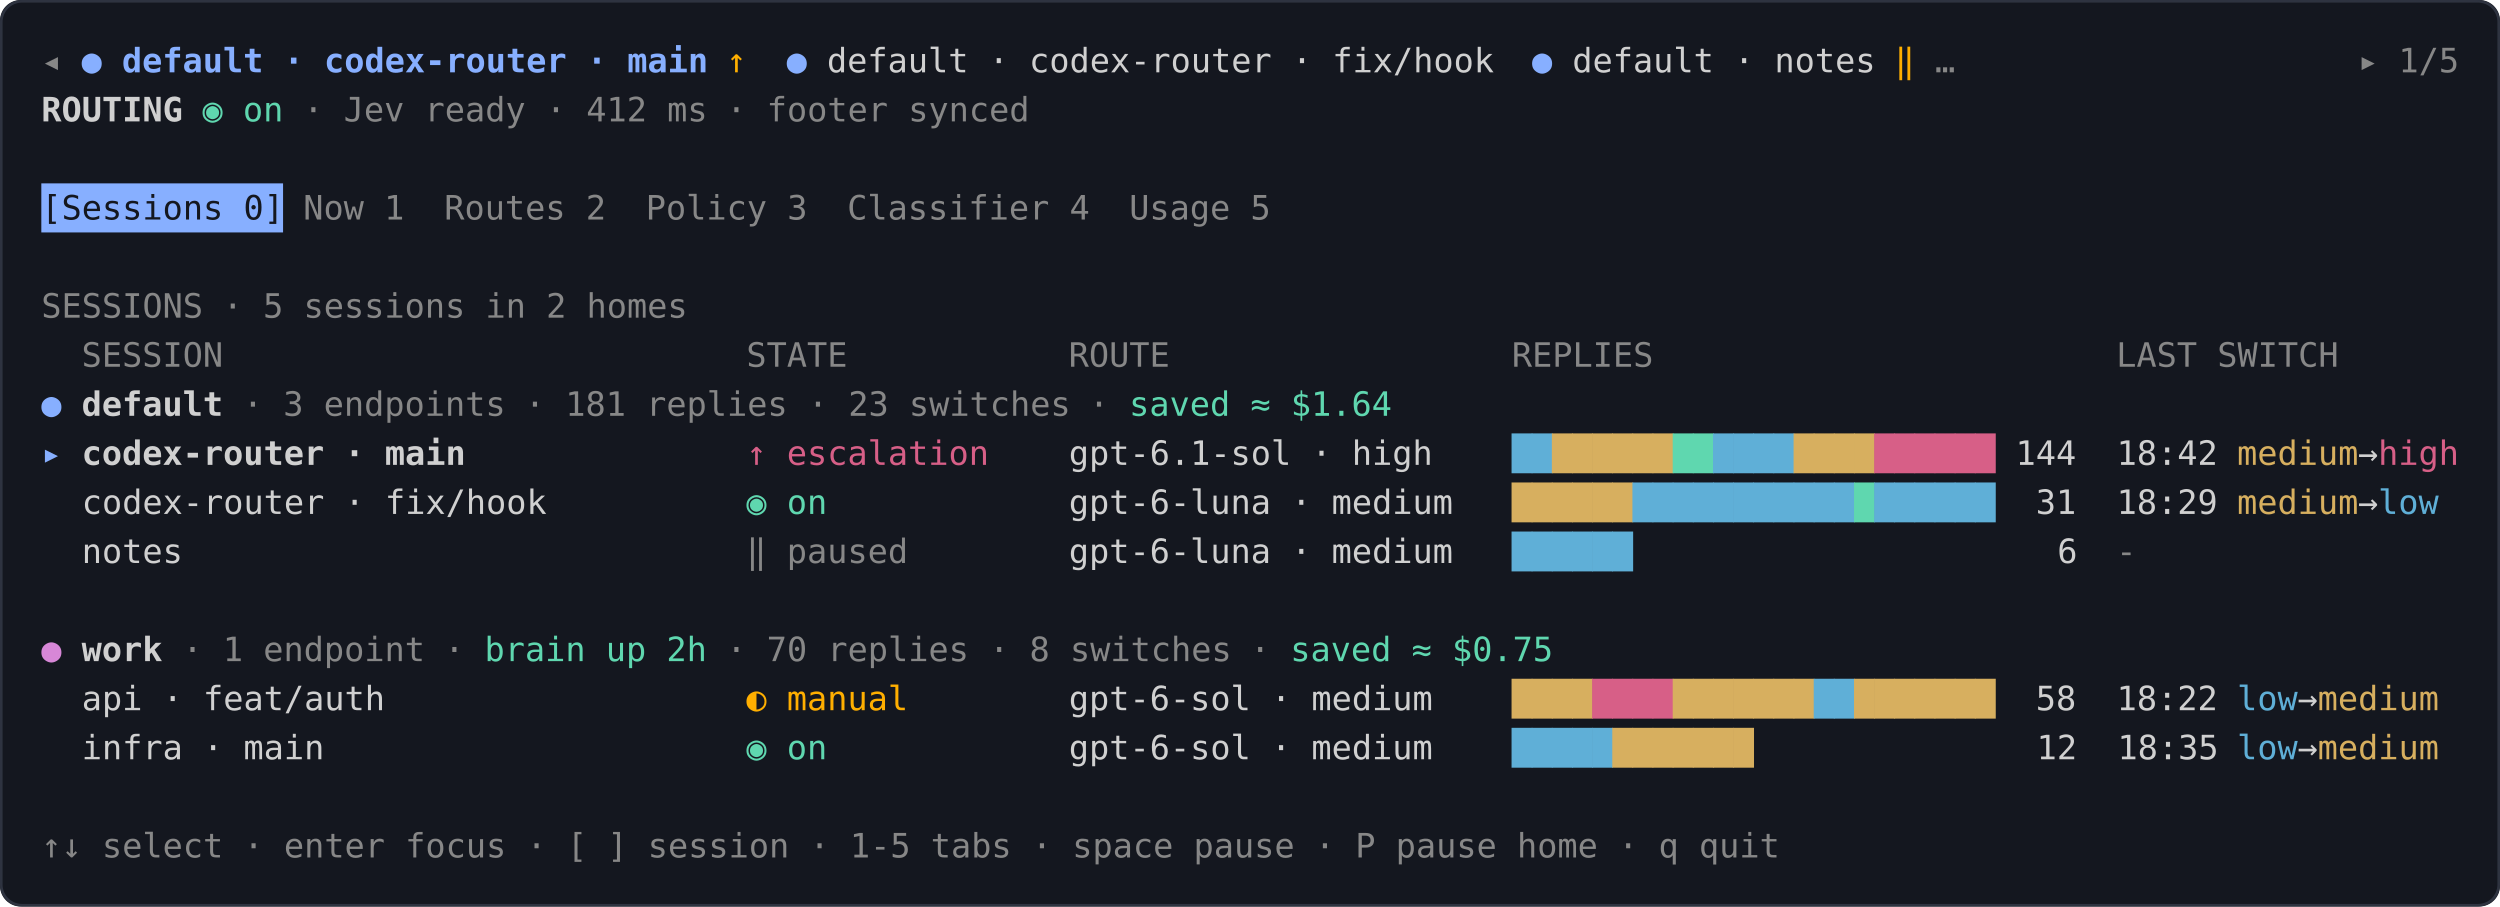
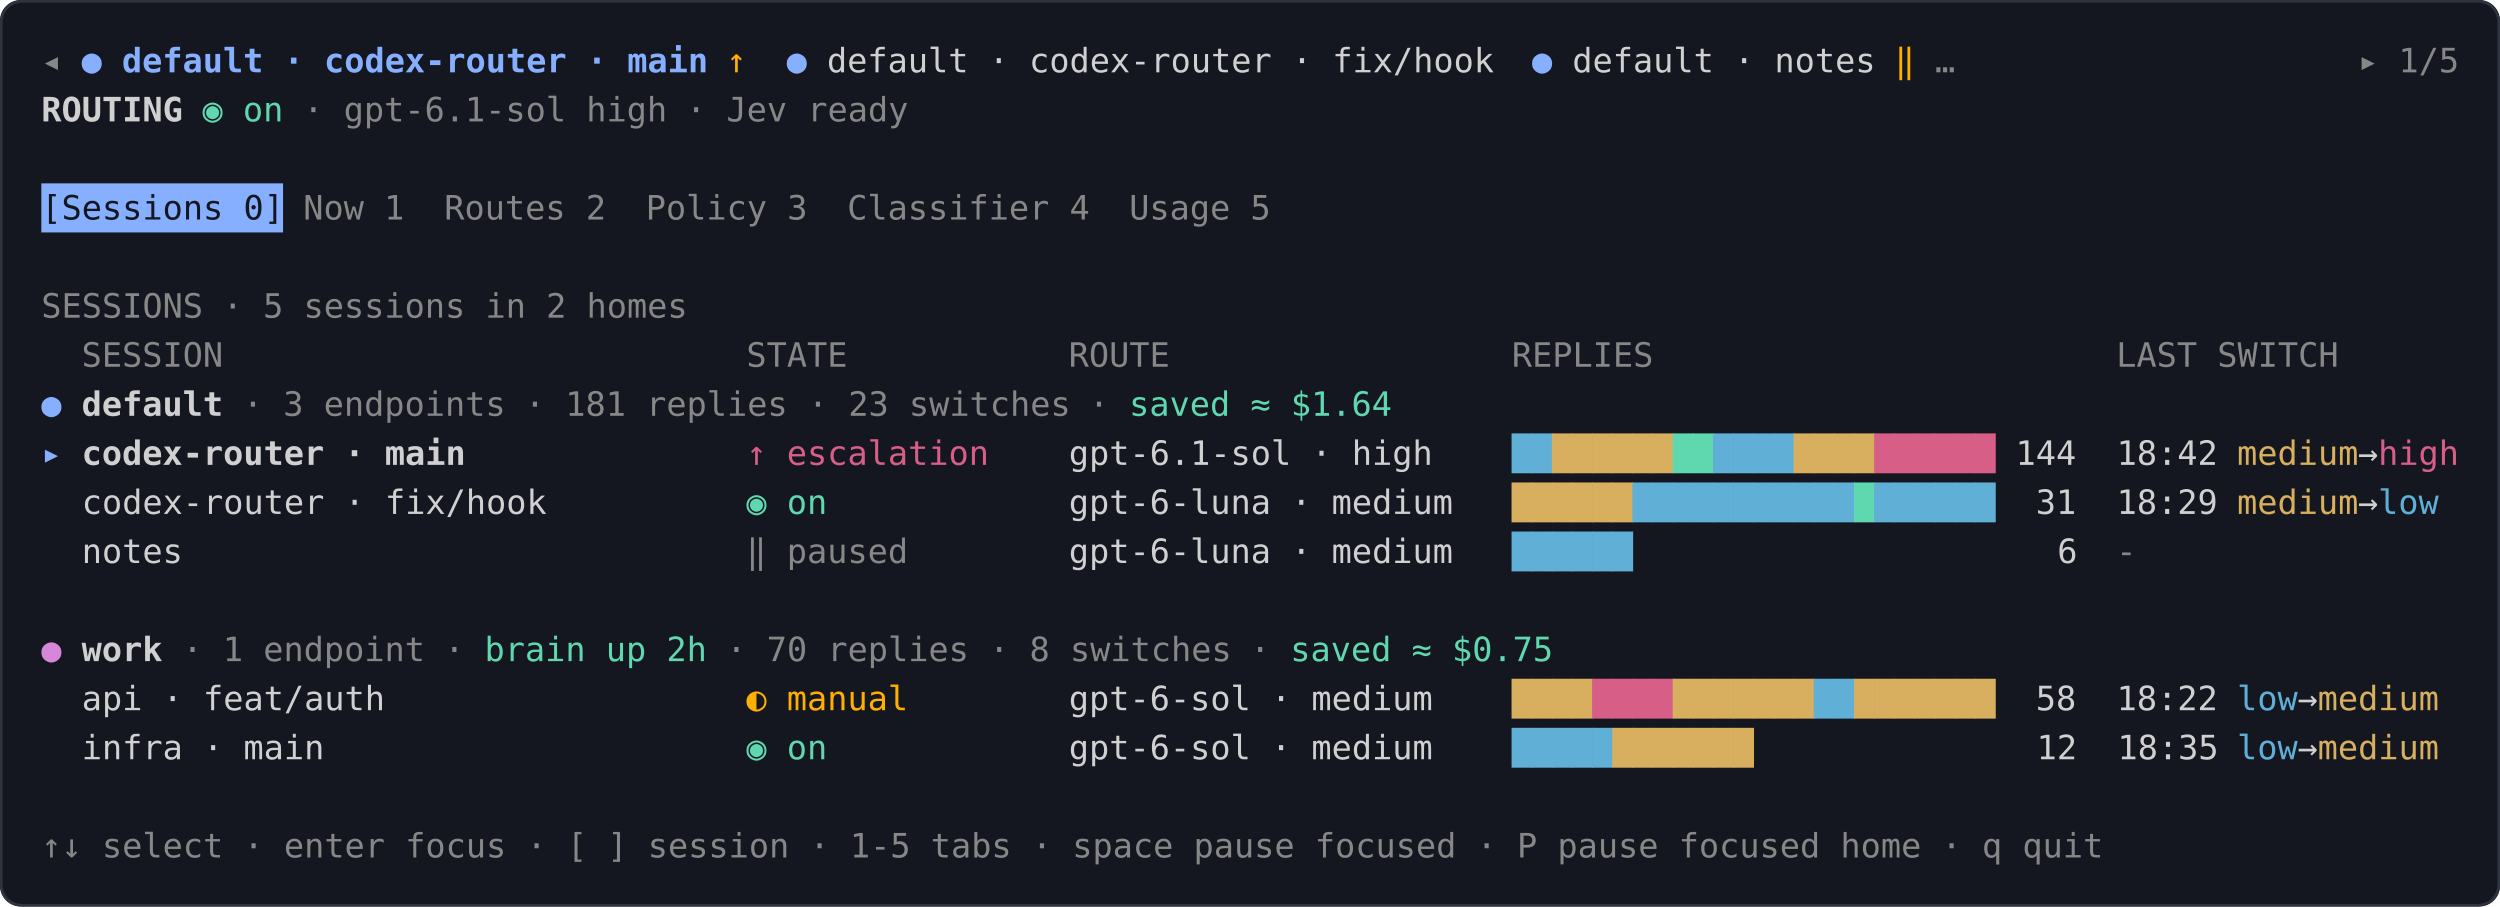
<svg xmlns="http://www.w3.org/2000/svg" viewBox="0 0 968 351" width="968" height="351" role="img" aria-labelledby="title desc">
  <style>text { font-family: ui-monospace, SFMono-Regular, Menlo, Consolas, 'DejaVu Sans Mono', monospace; font-size: 13px; }</style>
  <rect width="968" height="351" rx="8" fill="#14171f" />
  <rect x="0.5" y="0.5" width="967" height="350" rx="8" fill="none" stroke="#2e3340" />
  <text x="16.0" y="28.0" fill="#878787" xml:space="preserve">◂ </text>
  <text x="31.6" y="28.0" fill="#87afff" xml:space="preserve">● </text>
  <text x="47.2" y="28.0" fill="#87afff" font-weight="700" xml:space="preserve">default · codex-router · main</text>
  <text x="273.4" y="28.0" fill="#ffaf00" xml:space="preserve"> ↑</text>
  <text x="304.6" y="28.0" fill="#87afff" xml:space="preserve">● </text>
  <text x="320.2" y="28.0" fill="#d0d0d0" xml:space="preserve">default · codex-router · fix/hook</text>
  <text x="593.2" y="28.0" fill="#87afff" xml:space="preserve">● </text>
  <text x="608.8" y="28.0" fill="#d0d0d0" xml:space="preserve">default · notes</text>
  <text x="725.8" y="28.0" fill="#ffaf00" xml:space="preserve"> ‖</text>
  <text x="741.4" y="28.0" fill="#878787" xml:space="preserve"> …</text>
  <text x="905.2" y="28.0" fill="#878787" xml:space="preserve"> ▸ 1/5</text>
  <text x="16.0" y="47.0" fill="#d0d0d0" font-weight="700" xml:space="preserve">ROUTING</text>
  <text x="78.4" y="47.0" fill="#5fd7af" xml:space="preserve">◉ on</text>
-   <text x="109.6" y="47.0" fill="#878787" xml:space="preserve"> · Jev ready · 412 ms</text>
-   <text x="273.4" y="47.0" fill="#878787" xml:space="preserve"> · footer synced</text>
+   <text x="109.6" y="47.0" fill="#878787" xml:space="preserve"> · gpt-6.1-sol high</text>
+   <text x="257.8" y="47.0" fill="#878787" xml:space="preserve"> · Jev ready</text>
  <rect x="16.0" y="71.0" width="93.6" height="19" fill="#87afff" />
  <text x="16.0" y="85.0" fill="#14171f" xml:space="preserve">[Sessions 0]</text>
  <text x="109.6" y="85.0" fill="#878787" xml:space="preserve"> Now 1 </text>
  <text x="164.2" y="85.0" fill="#878787" xml:space="preserve"> Routes 2 </text>
  <text x="242.2" y="85.0" fill="#878787" xml:space="preserve"> Policy 3 </text>
  <text x="320.2" y="85.0" fill="#878787" xml:space="preserve"> Classifier 4 </text>
  <text x="429.4" y="85.0" fill="#878787" xml:space="preserve"> Usage 5 </text>
  <text x="16.0" y="123.0" fill="#878787" xml:space="preserve">SESSIONS</text>
  <text x="78.4" y="123.0" fill="#878787" xml:space="preserve"> · 5 sessions in 2 homes</text>
  <text x="31.6" y="142.0" fill="#878787" xml:space="preserve">SESSION                        </text>
  <text x="289.0" y="142.0" fill="#878787" xml:space="preserve">STATE         </text>
  <text x="413.8" y="142.0" fill="#878787" xml:space="preserve">ROUTE               </text>
  <text x="585.4" y="142.0" fill="#878787" xml:space="preserve">REPLIES                     </text>
  <text x="819.4" y="142.0" fill="#878787" xml:space="preserve">LAST SWITCH</text>
  <text x="16.0" y="161.0" fill="#87afff" xml:space="preserve">● </text>
  <text x="31.6" y="161.0" fill="#d0d0d0" font-weight="700" xml:space="preserve">default</text>
  <text x="86.2" y="161.0" fill="#878787" xml:space="preserve"> · 3 endpoints</text>
  <text x="195.4" y="161.0" fill="#878787" xml:space="preserve"> · 181 replies · 23 switches</text>
  <text x="413.8" y="161.0" fill="#878787" xml:space="preserve"> · </text>
  <text x="437.2" y="161.0" fill="#5fd7af" xml:space="preserve">saved ≈ $1.64</text>
  <text x="16.0" y="180.0" fill="#87afff" xml:space="preserve">▸ </text>
  <text x="31.6" y="180.0" fill="#d0d0d0" font-weight="700" xml:space="preserve">codex-router · main            </text>
  <text x="289.0" y="180.0" fill="#d75f87" xml:space="preserve">↑ escalation  </text>
  <text x="398.2" y="180.0" fill="#d0d0d0" xml:space="preserve">  gpt-6.1-sol · high    </text>
  <text x="585.4" y="180.0" fill="#5fafd7" xml:space="preserve">█</text>
  <text x="593.2" y="180.0" fill="#5fafd7" xml:space="preserve">█</text>
  <text x="601.0" y="180.0" fill="#d7af5f" xml:space="preserve">█</text>
  <text x="608.8" y="180.0" fill="#d7af5f" xml:space="preserve">█</text>
  <text x="616.6" y="180.0" fill="#d7af5f" xml:space="preserve">█</text>
  <text x="624.4" y="180.0" fill="#d7af5f" xml:space="preserve">█</text>
  <text x="632.2" y="180.0" fill="#d7af5f" xml:space="preserve">█</text>
  <text x="640.0" y="180.0" fill="#d7af5f" xml:space="preserve">█</text>
  <text x="647.8" y="180.0" fill="#5fd7af" xml:space="preserve">█</text>
  <text x="655.6" y="180.0" fill="#5fd7af" xml:space="preserve">█</text>
  <text x="663.4" y="180.0" fill="#5fafd7" xml:space="preserve">█</text>
  <text x="671.2" y="180.0" fill="#5fafd7" xml:space="preserve">█</text>
  <text x="679.0" y="180.0" fill="#5fafd7" xml:space="preserve">█</text>
  <text x="686.8" y="180.0" fill="#5fafd7" xml:space="preserve">█</text>
  <text x="694.6" y="180.0" fill="#d7af5f" xml:space="preserve">█</text>
  <text x="702.4" y="180.0" fill="#d7af5f" xml:space="preserve">█</text>
  <text x="710.2" y="180.0" fill="#d7af5f" xml:space="preserve">█</text>
  <text x="718.0" y="180.0" fill="#d7af5f" xml:space="preserve">█</text>
  <text x="725.8" y="180.0" fill="#d75f87" xml:space="preserve">█</text>
  <text x="733.6" y="180.0" fill="#d75f87" xml:space="preserve">█</text>
  <text x="741.4" y="180.0" fill="#d75f87" xml:space="preserve">█</text>
  <text x="749.2" y="180.0" fill="#d75f87" xml:space="preserve">█</text>
  <text x="757.0" y="180.0" fill="#d75f87" xml:space="preserve">█</text>
  <text x="764.8" y="180.0" fill="#d75f87" xml:space="preserve">█</text>
  <text x="772.6" y="180.0" fill="#d0d0d0" xml:space="preserve"> 144  18:42 </text>
  <text x="866.2" y="180.0" fill="#d7af5f" xml:space="preserve">medium</text>
  <text x="913.0" y="180.0" fill="#d0d0d0" xml:space="preserve">→</text>
  <text x="920.8" y="180.0" fill="#d75f87" xml:space="preserve">high</text>
  <text x="16.0" y="199.0" fill="#d0d0d0" xml:space="preserve">  codex-router · fix/hook          </text>
  <text x="289.0" y="199.0" fill="#5fd7af" xml:space="preserve">◉ on          </text>
  <text x="398.2" y="199.0" fill="#d0d0d0" xml:space="preserve">  gpt-6-luna · medium   </text>
  <text x="585.4" y="199.0" fill="#d7af5f" xml:space="preserve">█</text>
  <text x="593.2" y="199.0" fill="#d7af5f" xml:space="preserve">█</text>
  <text x="601.0" y="199.0" fill="#d7af5f" xml:space="preserve">█</text>
  <text x="608.8" y="199.0" fill="#d7af5f" xml:space="preserve">█</text>
  <text x="616.6" y="199.0" fill="#d7af5f" xml:space="preserve">█</text>
  <text x="624.4" y="199.0" fill="#d7af5f" xml:space="preserve">█</text>
  <text x="632.2" y="199.0" fill="#5fafd7" xml:space="preserve">█</text>
  <text x="640.0" y="199.0" fill="#5fafd7" xml:space="preserve">█</text>
  <text x="647.8" y="199.0" fill="#5fafd7" xml:space="preserve">█</text>
  <text x="655.6" y="199.0" fill="#5fafd7" xml:space="preserve">█</text>
  <text x="663.4" y="199.0" fill="#5fafd7" xml:space="preserve">█</text>
  <text x="671.2" y="199.0" fill="#5fafd7" xml:space="preserve">█</text>
  <text x="679.0" y="199.0" fill="#5fafd7" xml:space="preserve">█</text>
  <text x="686.8" y="199.0" fill="#5fafd7" xml:space="preserve">█</text>
  <text x="694.6" y="199.0" fill="#5fafd7" xml:space="preserve">█</text>
  <text x="702.4" y="199.0" fill="#5fafd7" xml:space="preserve">█</text>
  <text x="710.2" y="199.0" fill="#5fafd7" xml:space="preserve">█</text>
  <text x="718.0" y="199.0" fill="#5fd7af" xml:space="preserve">█</text>
  <text x="725.8" y="199.0" fill="#5fafd7" xml:space="preserve">█</text>
  <text x="733.6" y="199.0" fill="#5fafd7" xml:space="preserve">█</text>
  <text x="741.4" y="199.0" fill="#5fafd7" xml:space="preserve">█</text>
  <text x="749.2" y="199.0" fill="#5fafd7" xml:space="preserve">█</text>
  <text x="757.0" y="199.0" fill="#5fafd7" xml:space="preserve">█</text>
  <text x="764.8" y="199.0" fill="#5fafd7" xml:space="preserve">█</text>
  <text x="772.6" y="199.0" fill="#d0d0d0" xml:space="preserve">  31  18:29 </text>
  <text x="866.2" y="199.0" fill="#d7af5f" xml:space="preserve">medium</text>
  <text x="913.0" y="199.0" fill="#d0d0d0" xml:space="preserve">→</text>
  <text x="920.8" y="199.0" fill="#5fafd7" xml:space="preserve">low</text>
  <text x="16.0" y="218.0" fill="#d0d0d0" xml:space="preserve">  notes                            </text>
  <text x="289.0" y="218.0" fill="#878787" xml:space="preserve">‖ paused      </text>
  <text x="398.2" y="218.0" fill="#d0d0d0" xml:space="preserve">  gpt-6-luna · medium   </text>
  <text x="585.4" y="218.0" fill="#5fafd7" xml:space="preserve">█</text>
  <text x="593.2" y="218.0" fill="#5fafd7" xml:space="preserve">█</text>
  <text x="601.0" y="218.0" fill="#5fafd7" xml:space="preserve">█</text>
  <text x="608.8" y="218.0" fill="#5fafd7" xml:space="preserve">█</text>
  <text x="616.6" y="218.0" fill="#5fafd7" xml:space="preserve">█</text>
  <text x="624.4" y="218.0" fill="#5fafd7" xml:space="preserve">█</text>
  <text x="632.2" y="218.0" fill="#d0d0d0" xml:space="preserve">                     6  </text>
  <text x="819.4" y="218.0" fill="#878787" xml:space="preserve">-</text>
  <text x="16.0" y="256.0" fill="#d787d7" xml:space="preserve">● </text>
  <text x="31.6" y="256.0" fill="#d0d0d0" font-weight="700" xml:space="preserve">work</text>
  <text x="62.8" y="256.0" fill="#878787" xml:space="preserve"> · 1 endpoint</text>
  <text x="164.2" y="256.0" fill="#878787" xml:space="preserve"> · </text>
  <text x="187.6" y="256.0" fill="#5fd7af" xml:space="preserve">brain up 2h</text>
  <text x="273.4" y="256.0" fill="#878787" xml:space="preserve"> · 70 replies · 8 switches</text>
  <text x="476.2" y="256.0" fill="#878787" xml:space="preserve"> · </text>
  <text x="499.6" y="256.0" fill="#5fd7af" xml:space="preserve">saved ≈ $0.75</text>
  <text x="16.0" y="275.0" fill="#d0d0d0" xml:space="preserve">  api · feat/auth                  </text>
  <text x="289.0" y="275.0" fill="#ffaf00" xml:space="preserve">◐ manual      </text>
  <text x="398.2" y="275.0" fill="#d0d0d0" xml:space="preserve">  gpt-6-sol · medium    </text>
  <text x="585.4" y="275.0" fill="#d7af5f" xml:space="preserve">█</text>
  <text x="593.2" y="275.0" fill="#d7af5f" xml:space="preserve">█</text>
  <text x="601.0" y="275.0" fill="#d7af5f" xml:space="preserve">█</text>
  <text x="608.8" y="275.0" fill="#d7af5f" xml:space="preserve">█</text>
  <text x="616.6" y="275.0" fill="#d75f87" xml:space="preserve">█</text>
  <text x="624.4" y="275.0" fill="#d75f87" xml:space="preserve">█</text>
  <text x="632.2" y="275.0" fill="#d75f87" xml:space="preserve">█</text>
  <text x="640.0" y="275.0" fill="#d75f87" xml:space="preserve">█</text>
  <text x="647.8" y="275.0" fill="#d7af5f" xml:space="preserve">█</text>
  <text x="655.6" y="275.0" fill="#d7af5f" xml:space="preserve">█</text>
  <text x="663.4" y="275.0" fill="#d7af5f" xml:space="preserve">█</text>
  <text x="671.2" y="275.0" fill="#d7af5f" xml:space="preserve">█</text>
  <text x="679.0" y="275.0" fill="#d7af5f" xml:space="preserve">█</text>
  <text x="686.8" y="275.0" fill="#d7af5f" xml:space="preserve">█</text>
  <text x="694.6" y="275.0" fill="#d7af5f" xml:space="preserve">█</text>
  <text x="702.4" y="275.0" fill="#5fafd7" xml:space="preserve">█</text>
  <text x="710.2" y="275.0" fill="#5fafd7" xml:space="preserve">█</text>
  <text x="718.0" y="275.0" fill="#d7af5f" xml:space="preserve">█</text>
  <text x="725.8" y="275.0" fill="#d7af5f" xml:space="preserve">█</text>
  <text x="733.6" y="275.0" fill="#d7af5f" xml:space="preserve">█</text>
  <text x="741.4" y="275.0" fill="#d7af5f" xml:space="preserve">█</text>
  <text x="749.2" y="275.0" fill="#d7af5f" xml:space="preserve">█</text>
  <text x="757.0" y="275.0" fill="#d7af5f" xml:space="preserve">█</text>
  <text x="764.8" y="275.0" fill="#d7af5f" xml:space="preserve">█</text>
  <text x="772.6" y="275.0" fill="#d0d0d0" xml:space="preserve">  58  18:22 </text>
  <text x="866.2" y="275.0" fill="#5fafd7" xml:space="preserve">low</text>
  <text x="889.6" y="275.0" fill="#d0d0d0" xml:space="preserve">→</text>
  <text x="897.4" y="275.0" fill="#d7af5f" xml:space="preserve">medium</text>
  <text x="16.0" y="294.0" fill="#d0d0d0" xml:space="preserve">  infra · main                     </text>
  <text x="289.0" y="294.0" fill="#5fd7af" xml:space="preserve">◉ on          </text>
  <text x="398.2" y="294.0" fill="#d0d0d0" xml:space="preserve">  gpt-6-sol · medium    </text>
  <text x="585.4" y="294.0" fill="#5fafd7" xml:space="preserve">█</text>
  <text x="593.2" y="294.0" fill="#5fafd7" xml:space="preserve">█</text>
  <text x="601.0" y="294.0" fill="#5fafd7" xml:space="preserve">█</text>
  <text x="608.8" y="294.0" fill="#5fafd7" xml:space="preserve">█</text>
  <text x="616.6" y="294.0" fill="#5fafd7" xml:space="preserve">█</text>
  <text x="624.4" y="294.0" fill="#d7af5f" xml:space="preserve">█</text>
  <text x="632.2" y="294.0" fill="#d7af5f" xml:space="preserve">█</text>
  <text x="640.0" y="294.0" fill="#d7af5f" xml:space="preserve">█</text>
  <text x="647.8" y="294.0" fill="#d7af5f" xml:space="preserve">█</text>
  <text x="655.6" y="294.0" fill="#d7af5f" xml:space="preserve">█</text>
  <text x="663.4" y="294.0" fill="#d7af5f" xml:space="preserve">█</text>
  <text x="671.2" y="294.0" fill="#d7af5f" xml:space="preserve">█</text>
  <text x="679.0" y="294.0" fill="#d0d0d0" xml:space="preserve">              12  18:35 </text>
  <text x="866.2" y="294.0" fill="#5fafd7" xml:space="preserve">low</text>
  <text x="889.6" y="294.0" fill="#d0d0d0" xml:space="preserve">→</text>
  <text x="897.4" y="294.0" fill="#d7af5f" xml:space="preserve">medium</text>
-   <text x="16.0" y="332.0" fill="#878787" xml:space="preserve">↑↓ select · enter focus · [ ] session · 1-5 tabs · space pause · P pause home · q quit</text>
+   <text x="16.0" y="332.0" fill="#878787" xml:space="preserve">↑↓ select · enter focus · [ ] session · 1-5 tabs · space pause focused · P pause focused home · q quit</text>
</svg>
